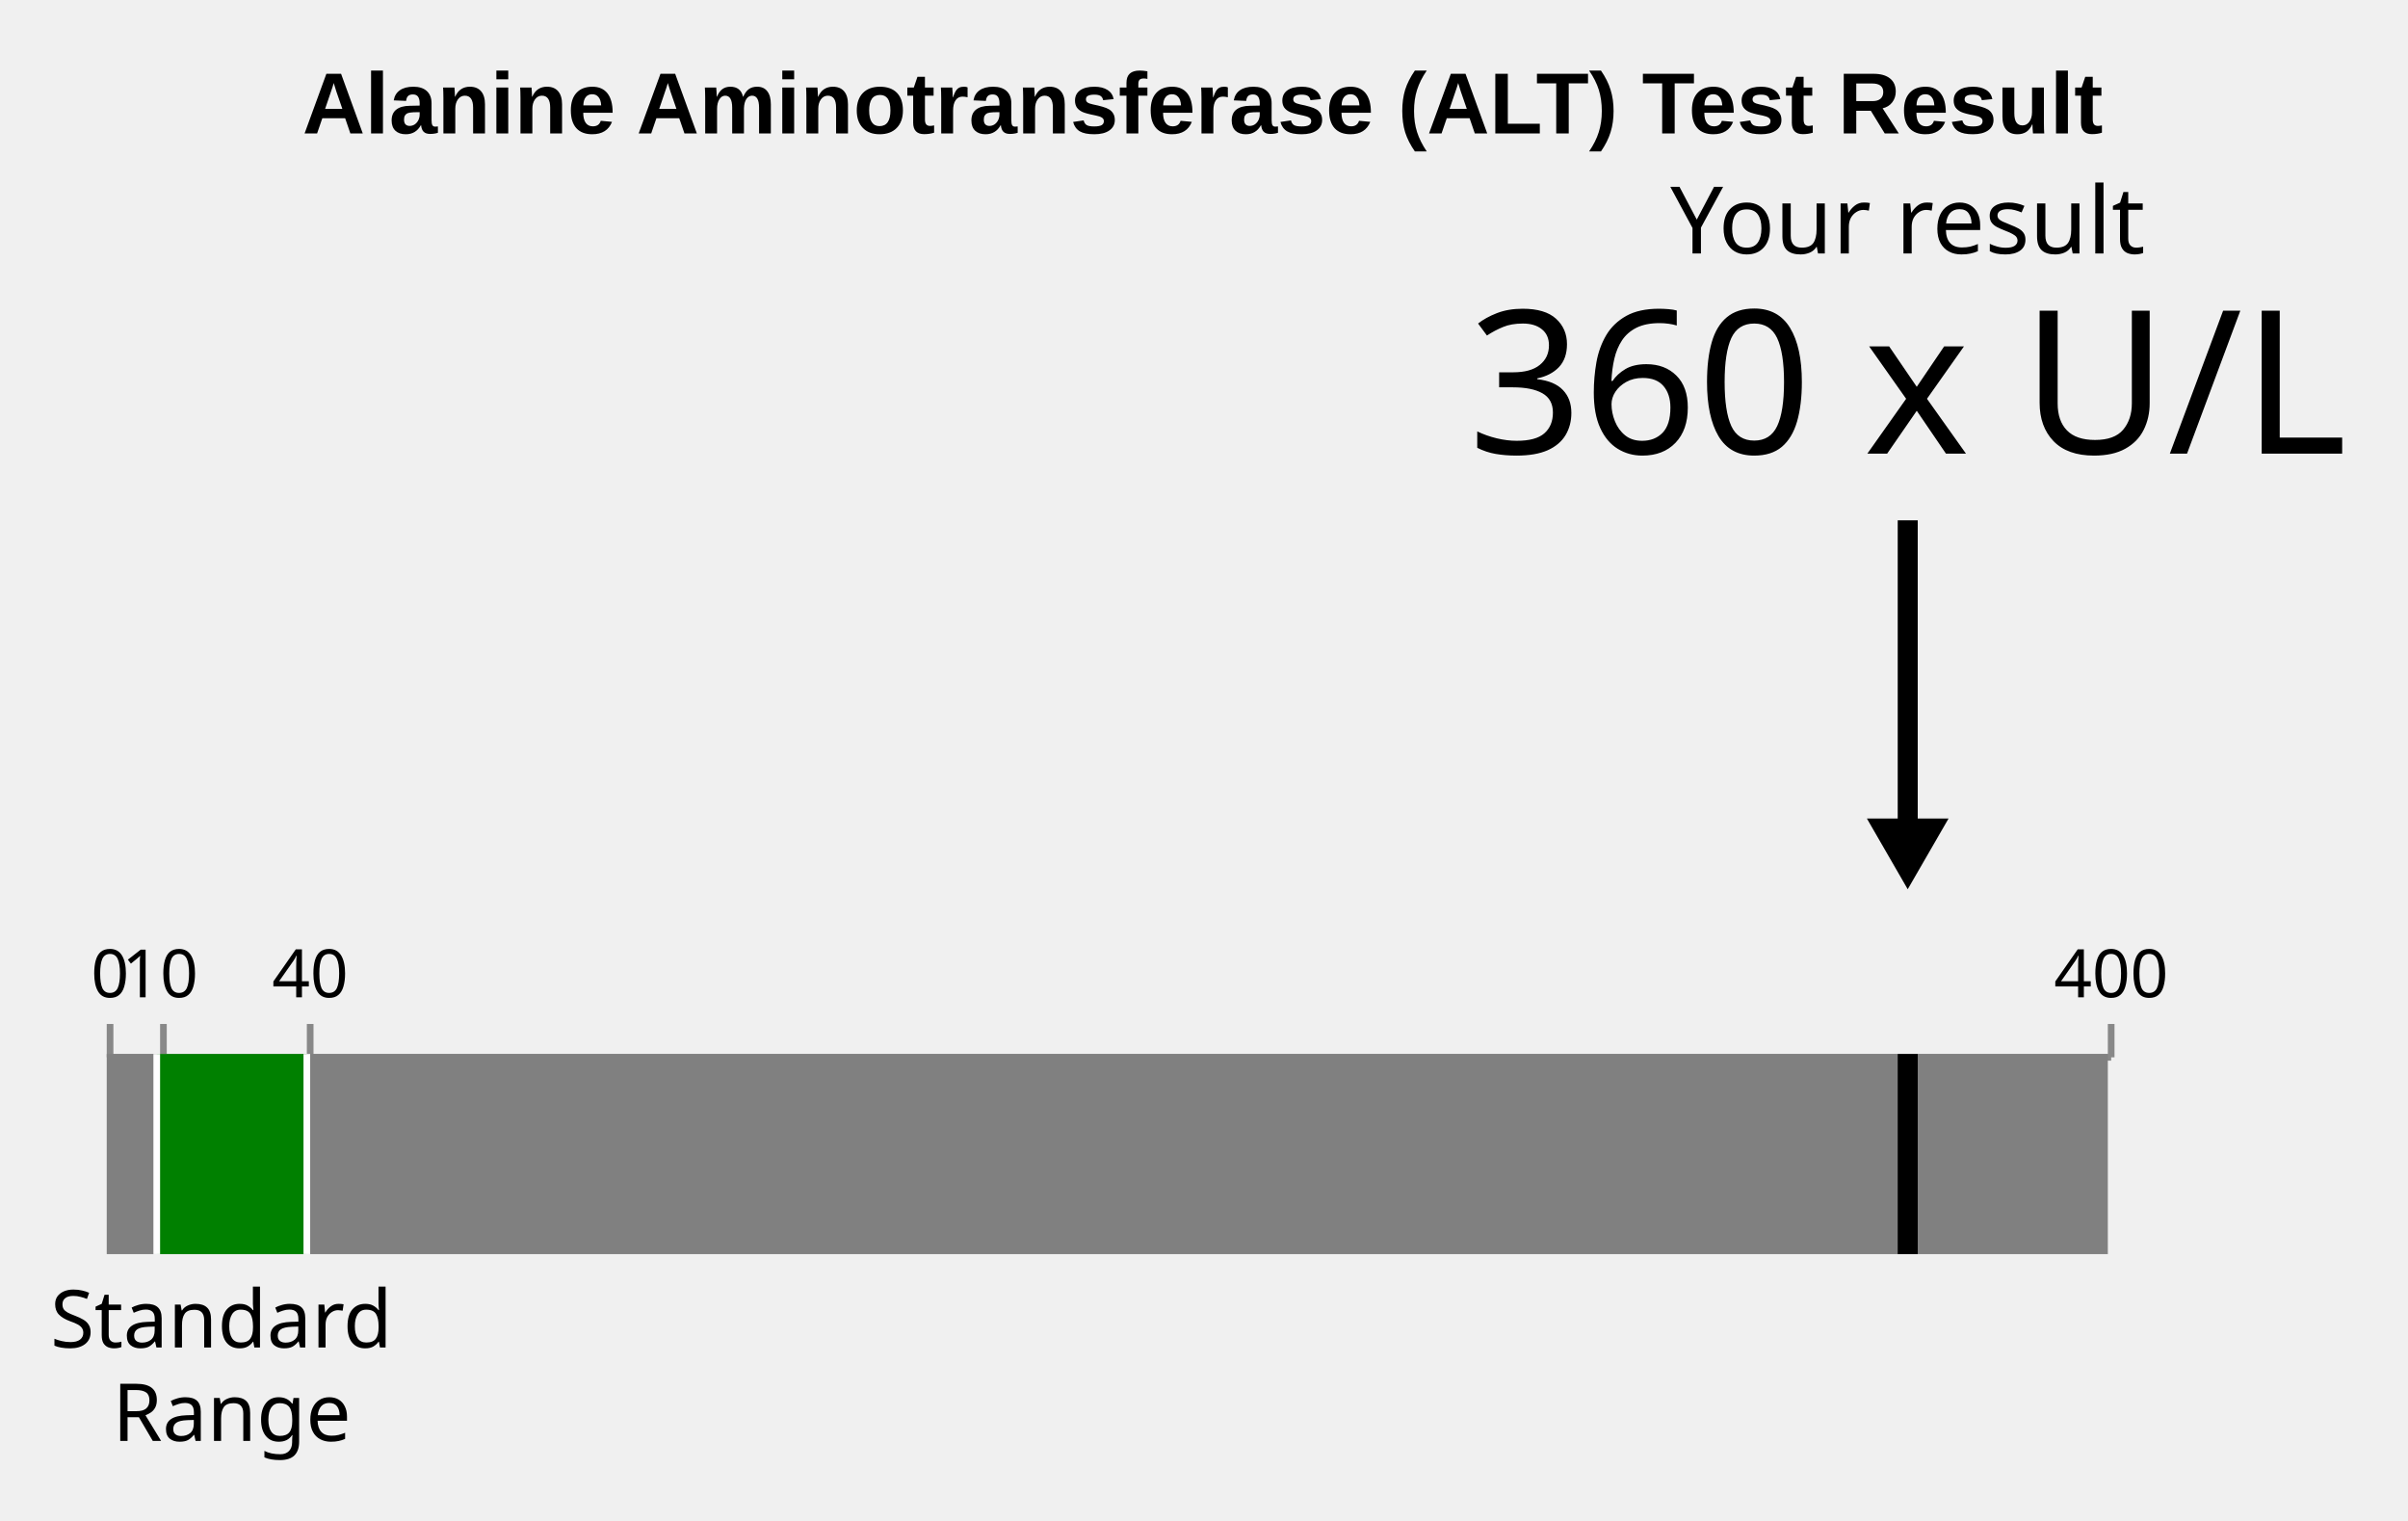
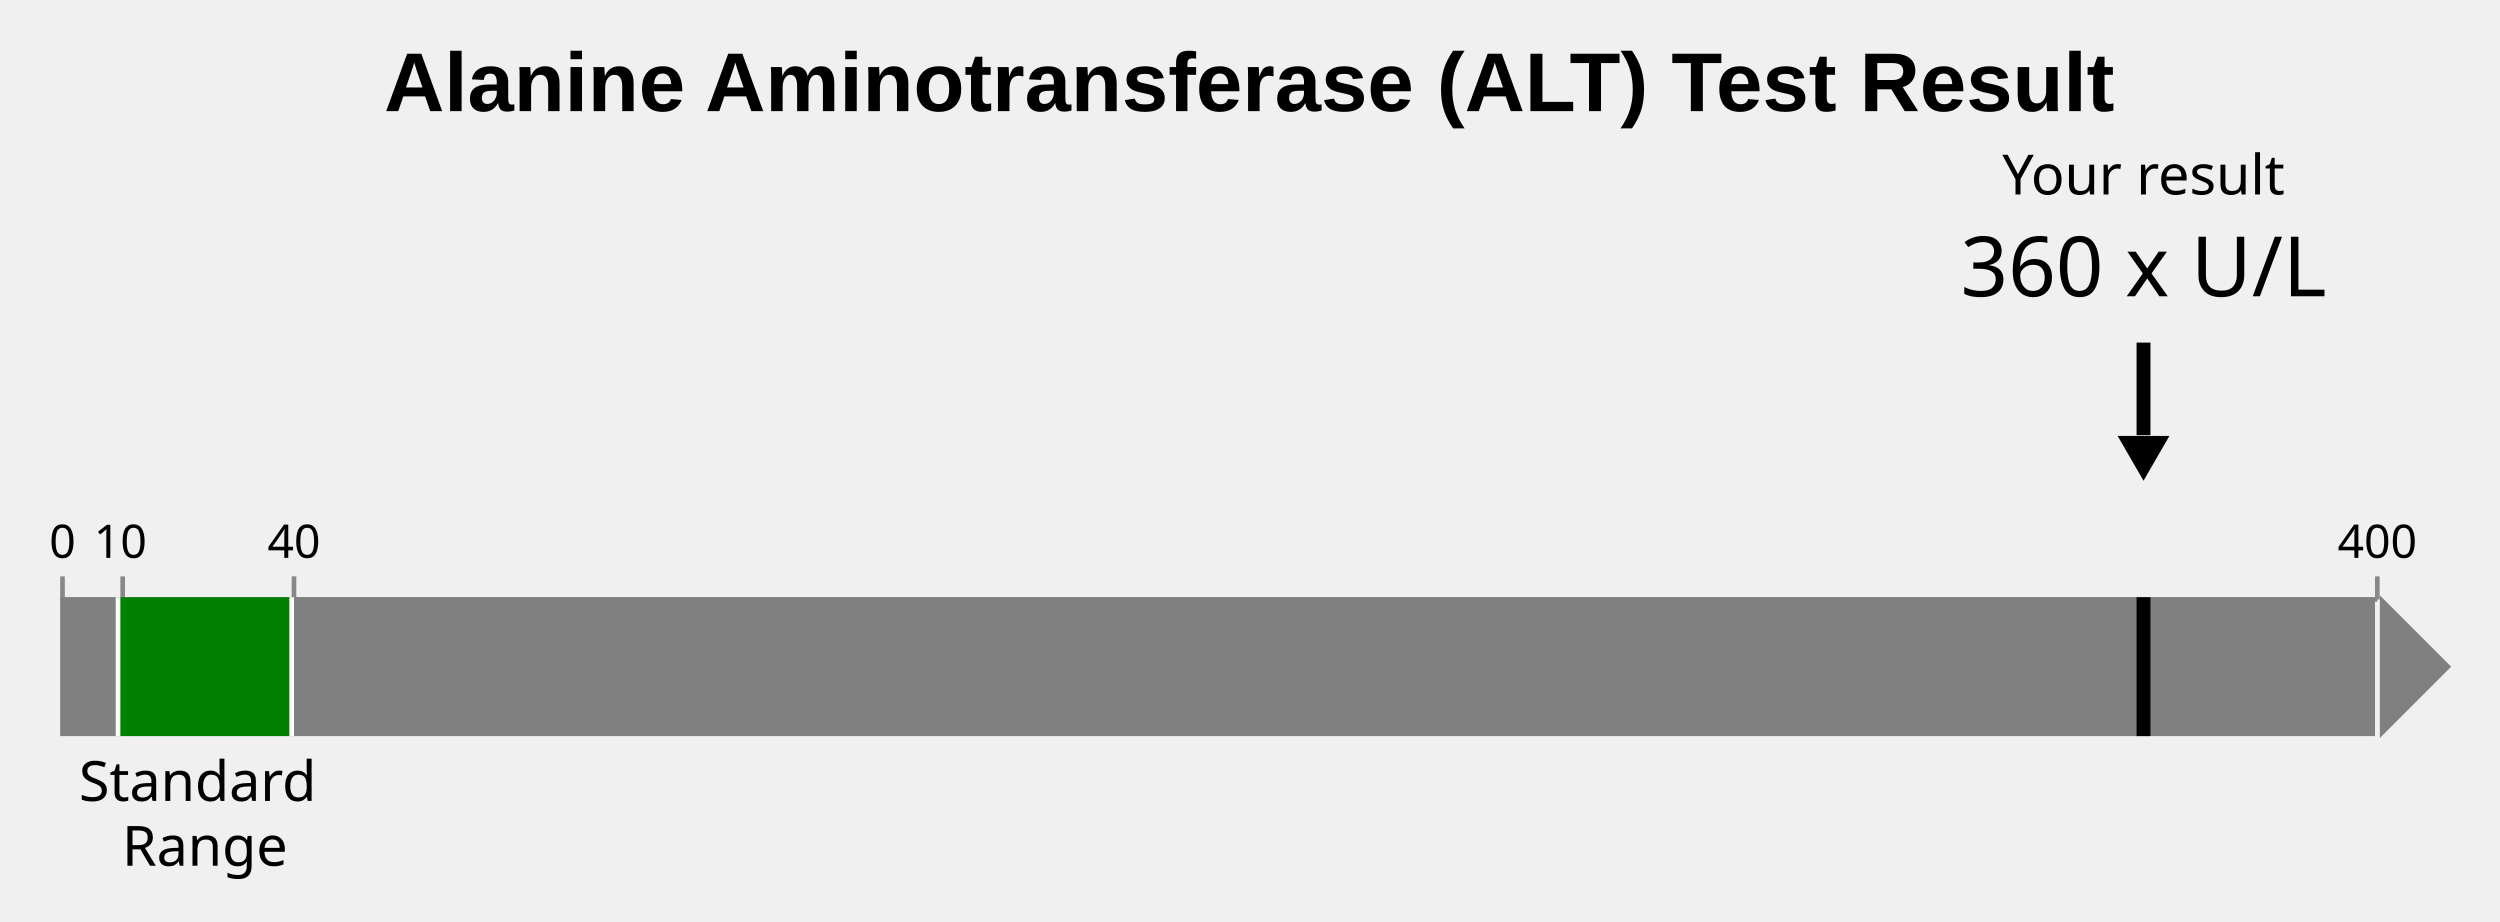
- <svg xmlns="http://www.w3.org/2000/svg" version="1.1" class="marks" width="361" height="228" viewBox="0 0 361 228">
-   <g fill="none" stroke-miterlimit="10" transform="translate(16,158)">
+ <svg xmlns="http://www.w3.org/2000/svg" version="1.1" class="marks" width="1080" height="398" viewBox="0 0 540 199">
+   <g fill="none" stroke-miterlimit="10" transform="translate(13,129)">
    <g class="mark-group role-frame root" role="graphics-object" aria-roledescription="group mark container">
      <g transform="translate(0,0)">
-         <path class="background" aria-hidden="true" d="M0,0h300v30h-300Z" />
+         <path class="background" aria-hidden="true" d="M0,0h500v30h-500Z" />
        <g>
          <g class="mark-group role-axis" role="graphics-symbol" aria-roledescription="axis" aria-label="X-axis for a linear scale with values from 0 to 400">
            <g transform="translate(0.5,0.5)">
              <path class="background" aria-hidden="true" d="M0,0h0v0h0Z" pointer-events="none" />
              <g>
                <g class="mark-rule role-axis-tick" pointer-events="none">
                  <line transform="translate(0,0)" x2="0" y2="-5" stroke="#888" stroke-width="1" opacity="1" />
-                   <line transform="translate(8,0)" x2="0" y2="-5" stroke="#888" stroke-width="1" opacity="1" />
-                   <line transform="translate(30,0)" x2="0" y2="-5" stroke="#888" stroke-width="1" opacity="1" />
-                   <line transform="translate(300,0)" x2="0" y2="-5" stroke="#888" stroke-width="1" opacity="1" />
+                   <line transform="translate(13,0)" x2="0" y2="-5" stroke="#888" stroke-width="1" opacity="1" />
+                   <line transform="translate(50,0)" x2="0" y2="-5" stroke="#888" stroke-width="1" opacity="1" />
+                   <line transform="translate(500,0)" x2="0" y2="-5" stroke="#888" stroke-width="1" opacity="1" />
                </g>
                <g class="mark-text role-axis-label" pointer-events="none">
                  <text text-anchor="middle" transform="translate(0,-9)" font-family="sans-serif" font-size="10px" fill="#000" opacity="1">0</text>
-                   <text text-anchor="middle" transform="translate(7.5,-9)" font-family="sans-serif" font-size="10px" fill="#000" opacity="1">10</text>
-                   <text text-anchor="middle" transform="translate(30,-9)" font-family="sans-serif" font-size="10px" fill="#000" opacity="1">40</text>
-                   <text text-anchor="middle" transform="translate(300,-9)" font-family="sans-serif" font-size="10px" fill="#000" opacity="1">400</text>
+                   <text text-anchor="middle" transform="translate(12.5,-9)" font-family="sans-serif" font-size="10px" fill="#000" opacity="1">10</text>
+                   <text text-anchor="middle" transform="translate(50,-9)" font-family="sans-serif" font-size="10px" fill="#000" opacity="1">40</text>
+                   <text text-anchor="middle" transform="translate(500,-9)" font-family="sans-serif" font-size="10px" fill="#000" opacity="1">400</text>
                </g>
                <g class="mark-rule role-axis-domain" pointer-events="none">
-                   <line transform="translate(0,0)" x2="300" y2="0" stroke="#888" stroke-width="1" opacity="1" />
+                   <line transform="translate(0,0)" x2="500" y2="0" stroke="#888" stroke-width="1" opacity="1" />
                </g>
              </g>
              <path class="foreground" aria-hidden="true" d="" pointer-events="none" display="none" />
            </g>
          </g>
          <g class="mark-rect role-mark" role="graphics-symbol" aria-roledescription="rect mark container">
-             <path d="M0,0h7.5v30h-7.5Z" fill="gray" />
-             <path d="M7.5,0h22.5v30h-22.5Z" fill="green" />
-             <path d="M30,0h270v30h-270Z" fill="gray" />
+             <path d="M0,0h12.5v30h-12.5Z" fill="gray" />
+             <path d="M12.5,0h37.5v30h-37.5Z" fill="green" />
+             <path d="M50,0h450v30h-450Z" fill="gray" />
          </g>
          <g class="mark-text role-mark" role="graphics-object" aria-roledescription="text mark container">
-             <text text-anchor="middle" transform="translate(3.75,44)" font-family="sans-serif" font-size="12px" fill="black" />
-             <text text-anchor="middle" transform="translate(18.75,44)" font-family="sans-serif" font-size="12px" fill="black">
+             <text text-anchor="middle" transform="translate(6.25,44)" font-family="sans-serif" font-size="12px" fill="black" />
+             <text text-anchor="middle" transform="translate(31.25,44)" font-family="sans-serif" font-size="12px" fill="black">
              <tspan>Standard</tspan>
              <tspan x="0" dy="14">Range</tspan>
            </text>
-             <text text-anchor="middle" transform="translate(165,44)" font-family="sans-serif" font-size="12px" fill="black" />
+             <text text-anchor="middle" transform="translate(275,44)" font-family="sans-serif" font-size="12px" fill="black" />
          </g>
          <g class="mark-rule role-mark" role="graphics-symbol" aria-roledescription="rule mark container">
-             <line transform="translate(7.5,0)" x2="0" y2="30" stroke="white" stroke-width="1" />
-             <line transform="translate(30,0)" x2="0" y2="30" stroke="white" stroke-width="1" />
+             <line transform="translate(12.5,0)" x2="0" y2="30" stroke="white" stroke-width="1" />
+             <line transform="translate(50,0)" x2="0" y2="30" stroke="white" stroke-width="1" />
          </g>
          <g class="mark-rule role-mark" role="graphics-symbol" aria-roledescription="rule mark container">
-             <line transform="translate(270,-80)" x2="0" y2="45" stroke="black" stroke-width="3" />
+             <line transform="translate(450,-55)" x2="0" y2="20" stroke="black" stroke-width="3" />
          </g>
          <g class="mark-symbol role-mark" role="graphics-symbol" aria-roledescription="symbol mark container">
-             <path transform="translate(270,-30)" d="M0,5.303L-6.124,-5.303L6.124,-5.303Z" fill="black" />
+             <path transform="translate(450,-30)" d="M0,4.841L-5.59,-4.841L5.59,-4.841Z" fill="black" />
          </g>
          <g class="mark-text role-mark" role="graphics-object" aria-roledescription="text mark container">
-             <text text-anchor="middle" transform="translate(270,-120)" font-family="sans-serif" font-size="14px" fill="black">Your result</text>
+             <text text-anchor="middle" transform="translate(450,-87)" font-family="sans-serif" font-size="12px" fill="black">Your result</text>
          </g>
          <g class="mark-text role-mark" role="graphics-object" aria-roledescription="text mark container">
-             <text text-anchor="middle" transform="translate(270,-90)" font-family="sans-serif" font-size="30px" fill="black">360 x U/L</text>
+             <text text-anchor="middle" transform="translate(450,-65)" font-family="sans-serif" font-size="18px" fill="black">360 x U/L</text>
          </g>
          <g class="mark-rule role-mark" role="graphics-symbol" aria-roledescription="rule mark container">
-             <line transform="translate(270,0)" x2="0" y2="30" stroke="black" stroke-width="3" />
+             <line transform="translate(450,0)" x2="0" y2="30" stroke="black" stroke-width="3" />
+           </g>
+           <g class="mark-symbol role-mark" role="graphics-symbol" aria-roledescription="symbol mark container">
+             <path transform="translate(508.75,15)" d="M-7.706,-15.411L7.706,0L-7.706,15.411Z" fill="grey" />
          </g>
          <g class="mark-group role-title">
-             <g transform="translate(164.3013,-148)">
+             <g transform="translate(256.8371,-119)">
              <path class="background" aria-hidden="true" d="M0,0h0v0h0Z" pointer-events="none" />
              <g>
                <g class="mark-text role-title-text" role="graphics-symbol" aria-roledescription="title" aria-label="Title text 'Alanine Aminotransferase (ALT) Test Result'" pointer-events="none">
-                   <text text-anchor="middle" transform="translate(0,10)" font-family="Arial" font-size="13px" font-weight="bold" fill="black" opacity="1">Alanine Aminotransferase (ALT) Test Result</text>
+                   <text text-anchor="middle" transform="translate(0,14)" font-family="Arial" font-size="18px" font-weight="bold" fill="black" opacity="1">Alanine Aminotransferase (ALT) Test Result</text>
                </g>
              </g>
              <path class="foreground" aria-hidden="true" d="" pointer-events="none" display="none" />
            </g>
          </g>
        </g>
        <path class="foreground" aria-hidden="true" d="" display="none" />
      </g>
    </g>
  </g>
</svg>
